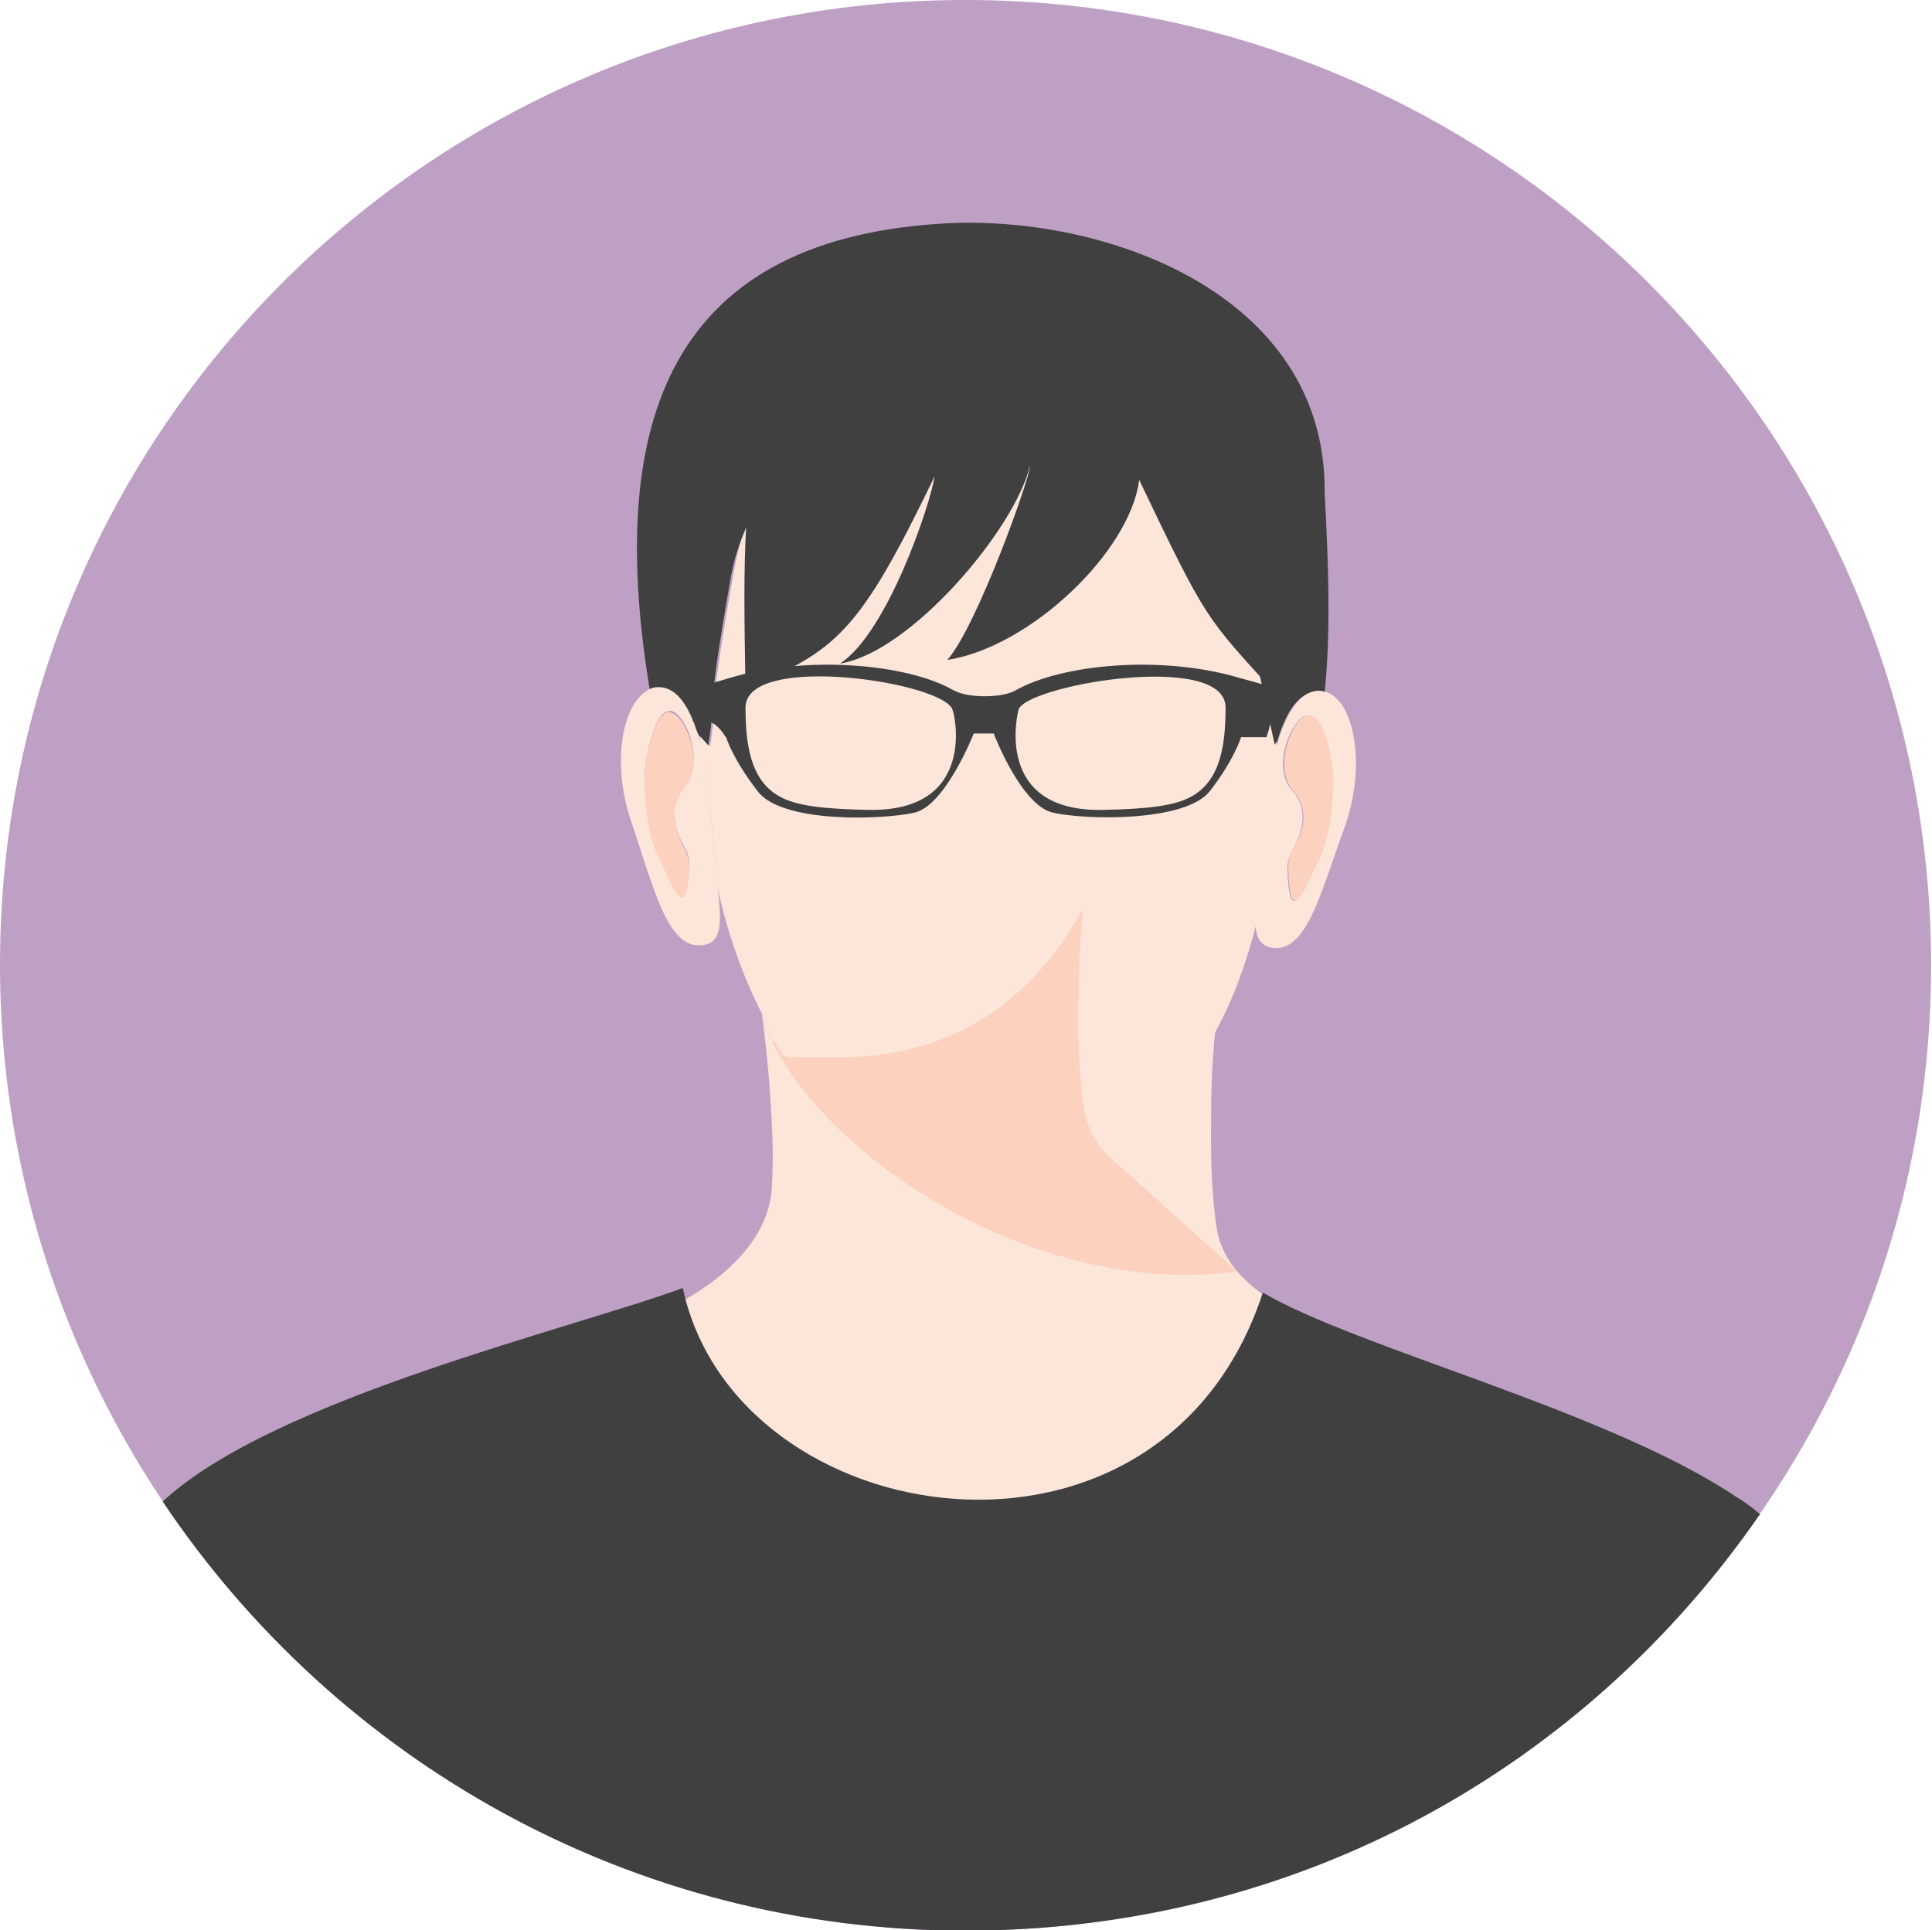
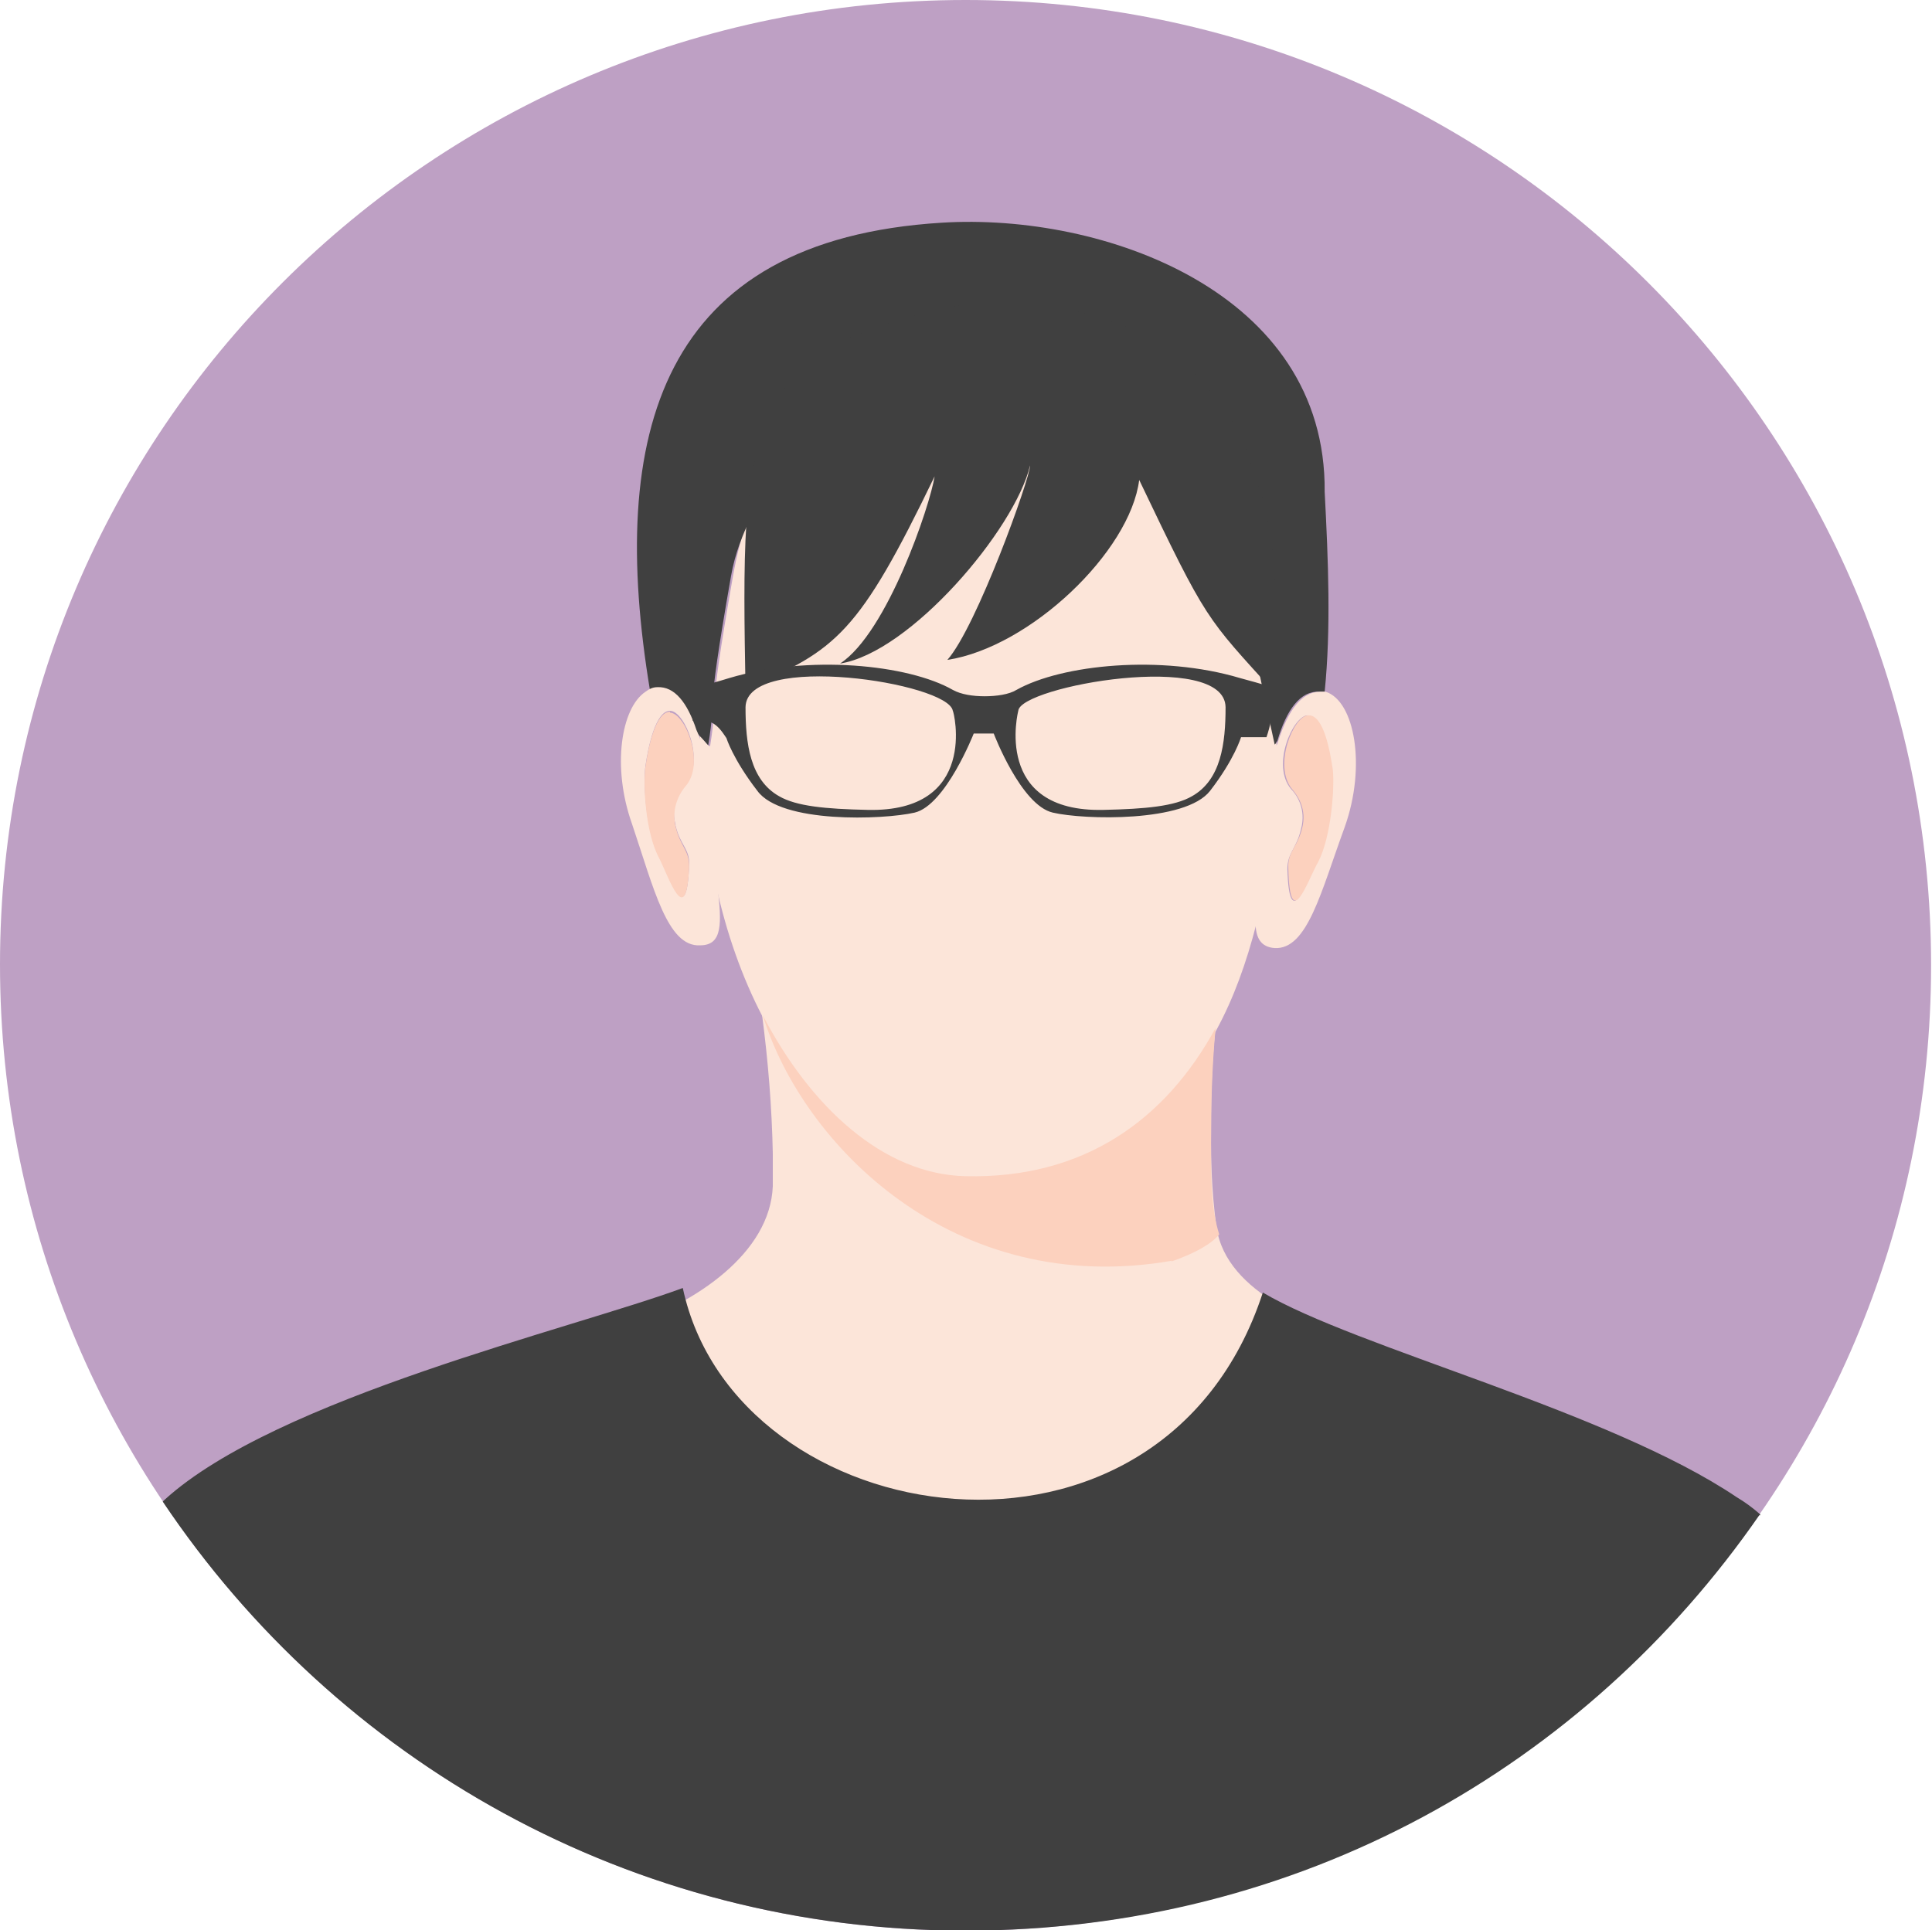
<svg xmlns="http://www.w3.org/2000/svg" id="Layer_1" version="1.1" viewBox="0 0 212.5 212.3">
  <defs>
    <style>
      .st0 {
-         fill: #bea0c4;
-       }
- 
-       .st0, .st1, .st2, .st3, .st4, .st5 {
-         fill-rule: evenodd;
-       }
- 
-       .st6 {
        fill: #f5f0e4;
      }

      .st1 {
-         fill: #fce5d9;
+         fill: #333533;
+       }
+ 
+       .st1, .st2, .st3, .st4, .st5, .st6 {
+         fill-rule: evenodd;
      }

      .st2 {
-         fill: #404040;
+         fill: #807f7f;
      }

      .st3 {
        fill: #fcd1be;
      }

      .st4 {
-         fill: #333533;
+         fill: #404040;
      }

      .st5 {
-         fill: #807f7f;
+         fill: #bea0c4;
+       }
+ 
+       .st6 {
+         fill: #fce5d9;
      }
    </style>
  </defs>
-   <path class="st0" d="M106.2,0c58.7,0,106.2,47.6,106.2,106.2s-47.6,106.2-106.2,106.2S0,164.8,0,106.1,47.6,0,106.2,0h0Z" />
-   <rect class="st6" x="134.6" y="125.7" />
-   <path class="st4" d="M162.2,154.1c.1,0,.2,0,.3,0-.1,0-.2,0-.3,0h0Z" />
-   <path class="st4" d="M55.8,151.4c.1,0,.2,0,.4-.1-.1,0-.2,0-.4.1h0Z" />
-   <path class="st1" d="M149.7,147.8c-4.8-2.2-14.8-5.3-15.9-12.8-.6-4.2-.6-8.4-.6-9.3,0-4.1,0-8.2.5-12.6-5.4,10.1-14.4,16.6-27.5,16.3-9.1-.2-17.2-7.8-22.4-17.9.7,5.3,1.1,10.4,1.2,15.4,0,.2,0,1.9-.1,3.6-.3,7.4-8.5,12.8-15.8,15.3,18.7,32.5,60.4,33.2,80.6,1.9h0Z" />
-   <path class="st1" d="M106.3,129.6c13,.3,22-6.2,27.5-16.3,1.9-3.5,3.3-7.4,4.4-11.7,0-2.2.7-5.8,1-10.5.2-3.6.7-6.9,1.5-9.5,0,0,0,0,0,0-.1.1-.2.3-.3.4-.6-9.2-3.7-25.1-5-29.1-3-2.4-6.6-7.5-37.7-6.5-3.6-1-13.5,6.5-13.6,6.7-1.1,1.7-2.6,5.2-3.5,10.4-3,17.1-1.5,12.3-2.5,18.6-.2-.1-.6-.6-1.1-1.2,0,.4,0,.8.1,1.2.6,2.5,1,5.5,1.2,8.8.1,2.6.4,4.8.6,6.7,1.1,5,2.8,9.9,5.1,14.3,5.2,10.1,13.3,17.7,22.4,17.9h0Z" />
-   <path class="st2" d="M76.5,80.4c.1.1.2.2.3.4.6.6,1,1.1,1.1,1.2,1-6.3-.5-1.5,2.5-18.6.9-5.2,3.6-8.3,3.5-10.4,0-4.9,49-3.7,49.2-3.6,1.3,3.9,5.3,24.6,7.1,32.5.1-.1.2-.3.3-.4,0,0,0,0,0,0,1-3.4,2.5-5.5,4.6-5.4.2,0,.4,0,.6.1.7-6.9.4-14.4,0-22,.2-22-24.4-30.7-42.1-29.6-31,1.9-36.8,23.2-32.1,51.5,2.8,0,4,2,4.8,4.2h0Z" />
-   <path class="st5" d="M136.9,55.8s0,0,0,.1c0,0,0,0,0-.1h0Z" />
-   <path class="st5" d="M134.2,58.8c.1,0,.2.1.3.2,0,0-.1,0-.3-.2h0Z" />
-   <path class="st5" d="M79.3,70.2s0,0-.1,0c0,0,0,0,.1,0h0Z" />
-   <path class="st1" d="M77.1,81.9c-.1-.6-.3-1.1-.5-1.6-1-3-2.4-4.8-4.3-4.7-.5,0-.9.2-1.3.5-2.7,1.8-3.7,8.3-1.5,14.5,2.4,7.1,3.9,13.6,7.5,13.4,2.5-.1,2.4-2.4,1.9-6.6-.2-1.8-.5-4.1-.6-6.7-.2-3.3-.6-6.3-1.2-8.8h0ZM74.3,90.8c.5,2.2,1.6,2.6,1.5,4.4-.3,7.2-2.1,1.3-3.3-.9-1.4-2.7-1.8-8.1-1.5-10.1.3-2,1.1-6,2.7-6,1.6,0,3.9,5.5,1.7,8.1-.6.7-1.7,2.2-1.1,4.4h0Z" />
-   <path class="st3" d="M73.7,78.3c-1.6,0-2.4,3.9-2.7,6-.3,2,0,7.4,1.5,10.1,1.1,2.2,3,8,3.3.9,0-1.8-1-2.2-1.5-4.4-.5-2.2.6-3.8,1.1-4.4,2.2-2.5-.1-8-1.7-8.1h0Z" />
-   <path class="st1" d="M140.6,81.5s0,0,0,0c-.8,2.6-1.3,5.9-1.5,9.5-.3,4.8-1.1,8.3-1,10.5,0,1.7.6,2.7,2.1,2.8,3.6.2,5.1-6.2,7.7-13.3,2.4-6.7,1.1-13.9-2.1-14.9-.2,0-.4-.1-.6-.1-2-.1-3.5,2-4.6,5.4h0ZM144.9,94.8c-1.2,2.2-3.1,8-3.3.8,0-1.8,1-2.2,1.5-4.4.6-2.2-.5-3.8-1.1-4.4-2.2-2.6.2-8,1.8-8.1,1.6,0,2.4,3.9,2.7,6,.3,2-.2,7.4-1.6,10.1h0Z" />
+   <path class="st5" d="M106.2,0c58.7,0,106.2,47.6,106.2,106.2s-47.6,106.2-106.2,106.2S0,164.8,0,106.1,47.6,0,106.2,0h0Z" />
+   <polygon class="st0" points="134.6 125.7 134.6 125.7 134.6 125.7 134.6 125.7" />
+   <path class="st1" d="M162.2,154.1h.3-.3Z" />
+   <path class="st1" d="M55.8,151.4c0,0,.2,0,.4-.1,0,0-.2,0-.4.1h0Z" />
+   <path class="st6" d="M149.7,147.8c-4.8-2.2-14.8-5.3-15.9-12.8-.6-4.2-.6-8.4-.6-9.3,0-4.1,0-8.2.5-12.6-5.4,10.1-14.4,16.6-27.5,16.3-9.1-.2-17.2-7.8-22.4-17.9.7,5.3,1.1,10.4,1.2,15.4,0,.2,0,1.9,0,3.6-.3,7.4-8.5,12.8-15.8,15.3,18.7,32.5,60.4,33.2,80.6,1.9h0Z" />
+   <path class="st6" d="M106.3,129.6c13,.3,22-6.2,27.5-16.3,1.9-3.5,3.3-7.4,4.4-11.7,0-2.2.7-5.8,1-10.5.2-3.6.7-6.9,1.5-9.5h0c-.1,0-.2.3-.3.4-.6-9.2-3.7-25.1-5-29.1-3-2.4-6.6-7.5-37.7-6.5-3.6-1-13.5,6.5-13.6,6.7-1.1,1.7-2.6,5.2-3.5,10.4-3,17.1-1.5,12.3-2.5,18.6-.2,0-.6-.6-1.1-1.2,0,.4,0,.8,0,1.2.6,2.5,1,5.5,1.2,8.8,0,2.6.4,4.8.6,6.7,1.1,5,2.8,9.9,5.1,14.3,5.2,10.1,13.3,17.7,22.4,17.9h0v-.2Z" />
+   <path class="st4" d="M76.5,80.4c0,0,.2.2.3.4.6.6,1,1.1,1.1,1.2,1-6.3-.5-1.5,2.5-18.6.9-5.2,3.6-8.3,3.5-10.4,0-4.9,49-3.7,49.2-3.6,1.3,3.9,5.3,24.6,7.1,32.5.1,0,.2-.3.3-.4h0c1-3.4,2.5-5.5,4.6-5.4.2,0,.4,0,.6,0,.7-6.9.4-14.4,0-22,.2-22-24.4-30.7-42.1-29.6-31,1.9-36.8,23.2-32.1,51.5,2.8,0,4,2,4.8,4.2h.2Z" />
+   <path class="st2" d="M136.9,55.8h0q0,0,0,0h0Z" />
+   <path class="st2" d="M134.2,58.8c.1,0,.2,0,.3.2,0,0-.1,0-.3-.2h0Z" />
+   <path class="st2" d="M79.3,70.2h0,0Z" />
+   <path class="st6" d="M77.1,81.9c0-.6-.3-1.1-.5-1.6-1-3-2.4-4.8-4.3-4.7-.5,0-.9.2-1.3.5-2.7,1.8-3.7,8.3-1.5,14.5,2.4,7.1,3.9,13.6,7.5,13.4,2.5,0,2.4-2.4,1.9-6.6-.2-1.8-.5-4.1-.6-6.7-.2-3.3-.6-6.3-1.2-8.8h0ZM74.3,90.8c.5,2.2,1.6,2.6,1.5,4.4-.3,7.2-2.1,1.3-3.3-.9-1.4-2.7-1.8-8.1-1.5-10.1s1.1-6,2.7-6,3.9,5.5,1.7,8.1c-.6.7-1.7,2.2-1.1,4.4h0Z" />
+   <path class="st3" d="M73.7,78.3c-1.6,0-2.4,3.9-2.7,6-.3,2,0,7.4,1.5,10.1,1.1,2.2,3,8,3.3.9,0-1.8-1-2.2-1.5-4.4-.5-2.2.6-3.8,1.1-4.4,2.2-2.5,0-8-1.7-8.1h0Z" />
+   <path class="st6" d="M140.6,81.5h0c-.8,2.6-1.3,5.9-1.5,9.5-.3,4.8-1.1,8.3-1,10.5,0,1.7.6,2.7,2.1,2.8,3.6.2,5.1-6.2,7.7-13.3,2.4-6.7,1.1-13.9-2.1-14.9-.2,0-.4,0-.6,0-2,0-3.5,2-4.6,5.4h0ZM144.9,94.8c-1.2,2.2-3.1,8-3.3.8,0-1.8,1-2.2,1.5-4.4.6-2.2-.5-3.8-1.1-4.4-2.2-2.6.2-8,1.8-8.1,1.6,0,2.4,3.9,2.7,6,.3,2-.2,7.4-1.6,10.1h0Z" />
  <path class="st3" d="M143.9,78.7c-1.6,0-3.9,5.5-1.8,8.1.6.7,1.7,2.2,1.1,4.4-.6,2.2-1.6,2.5-1.5,4.4.2,7.2,2.1,1.3,3.3-.8,1.4-2.7,1.8-8,1.6-10.1-.3-2-1-6.1-2.7-6h0Z" />
-   <path class="st3" d="M136.1,139.9c-23.5,3.1-48-14.4-52.3-28.1h0s0,0,0,0h0s0,0,0,0h0s0,0,0,0h0s0,0,0,0h0s0,0,0,0h0s0,0,0,0h0s0,0,0,0h0s0,0,0,0h0s0,0,0,0h0s0,0,0,0h0s0,0,0,0h0s0,0,0,0c0,0,0,.2.1.3h0s0,0,0,0h0s0,0,0,0h0s0,0,0,0h0s0,0,0,0h0s0,0,0,0h0s0,0,0,0h0s0,0,0,0h0s0,0,0,0h0s0,0,0,0h0s0,0,0,0h0s0,0,0,0h0s0,0,0,0h0s0,0,0,0h0s0,0,0,0h0s0,0,0,0h0s0,0,0,0c0,0,0,.1.1.2h0s0,0,0,0h0s0,0,0,0h0s0,0,0,0h0s0,0,0,0h0s0,0,0,0h0s0,0,0,0h0s0,0,0,0h0s0,0,0,0h0s0,0,0,0h0s0,0,0,0h0s0,0,0,0h0s0,0,0,0h0s0,0,0,0h0s0,.2,0,.2h0s0,0,0,0h0s0,0,0,0h0s0,0,0,0h0s0,0,0,0h0s0,0,0,0h0s0,0,0,0h0s0,0,0,0h0s0,0,0,0h0s0,0,0,0h0s0,0,0,0h0s0,0,0,0h0s0,0,0,0h0s0,0,0,0h0s0,0,0,0h0s0,0,0,0h0s0,0,0,0h0s.1.2.1.2h0s0,0,0,0h0s0,0,0,0h0s0,0,0,0h0s0,0,0,0h0s0,0,0,0h0c0,0,0,0,0,0h0s0,0,0,0h0s0,0,0,0h0s0,0,0,0h0s0,0,0,0h0s0,0,0,0h0s0,0,0,0h0s0,0,0,0v.2c.1,0,.1,0,.1,0h0s0,0,0,0h0s0,0,0,0h0s0,0,0,0h0s0,0,0,0h0s0,0,0,0h0s0,0,0,0h0s0,0,0,0h0s0,0,0,0h0s0,0,0,0h0s0,0,0,0h0s0,0,0,0h0s0,0,0,0h0s0,0,0,0h0c0,0,0,.2.1.2h0s0,0,0,0h0s0,0,0,0h0s0,0,0,0h0s0,0,0,0h0s0,0,0,0h0s0,0,0,0h0s0,0,0,0h0s0,0,0,0h0s0,0,0,0h0s0,0,0,0h0s0,0,0,0h0s0,0,0,0h0s0,0,0,0h0s0,0,0,0h0s0,0,0,0h0s0,0,0,0c0,0,0,.1.1.2h0s0,0,0,0h0s0,0,0,0h0s0,0,0,0h0s0,0,0,0h0s0,0,0,0h0s0,0,0,0h0c0,0,0,0,0,0h0s0,0,0,0h0s0,0,0,0h0s0,0,0,0h0s0,0,0,0h0s0,0,0,0v.2c.1,0,.1,0,.1,0h0s0,0,0,0h0s0,0,0,0h0s0,0,0,0h0s0,0,0,0h0s0,0,0,0h0s0,0,0,0h0s0,0,0,0h0s0,0,0,0h0s0,0,0,0h0s0,0,0,0h0s0,0,0,0h0s0,0,0,0h0s0,0,0,0h0s0,0,0,0h0s0,0,0,0h0s0,0,0,0c0,0,0,.1.1.2h0s0,0,0,0h0s0,0,0,0h0s0,0,0,0h0s0,0,0,0h0s0,0,0,0h0s0,0,0,0h0s0,0,0,0h0s0,0,0,0h0s0,0,0,0h0s0,0,0,0h0s0,0,0,0h0s0,0,0,0h0s0,0,0,0h0s0,0,0,0h0s0,0,0,0h0s0,0,0,0h0s0,0,0,0h0s0,0,0,0h0s.1.2.1.2h0s0,0,0,0h0s0,0,0,0h0s0,0,0,0h0s0,0,0,0h0s0,0,0,0h0s0,0,0,0h0s0,0,0,0h0s0,0,0,0h0s0,0,0,0h0s0,0,0,0h0s0,0,0,0h0s0,0,0,0h0s0,0,0,0h0s0,0,0,0h0s0,0,0,0h0s0,0,0,0h0s0,0,0,0h0s0,0,0,0v.2c.1,0,.1,0,.1,0h0s0,0,0,0h0s0,0,0,0h0s0,0,0,0h0s0,0,0,0h0s0,0,0,0h0s0,0,0,0h0s0,0,0,0h0s0,0,0,0h0s0,0,0,0h0s0,0,0,0h0s0,0,0,0h0s0,0,0,0h0s0,0,0,0h0s0,0,0,0h0s0,0,0,0h0s0,0,0,0h0s0,0,0,0h0s0,0,0,0v.2c.1,0,.1,0,.1,0h0s0,0,0,0h0s0,0,0,0h0s0,0,0,0h0s0,0,0,0h0s0,0,0,0h0s0,0,0,0h0s0,0,0,0h0s0,0,0,0h0s0,0,0,0h0s0,0,0,0h0s0,0,0,0h0s0,0,0,0h0s0,0,0,0h0s0,0,0,0h0s0,0,0,0h0s0,0,0,0v.2c.1,0,.2,0,.2,0h0s0,0,0,0h0s0,0,0,0h0s0,0,0,0h0s0,0,0,0h0s0,0,0,0h0s0,0,0,0h0s0,0,0,0h0s0,0,0,0h0s0,0,0,0h0s0,0,0,0h0s0,0,0,0h0s0,0,0,0h0s0,0,0,0h0s0,0,0,0h.1c0,.1,0,.1,0,.1h0s0,0,0,0h0s0,0,0,0h0s0,0,0,0h0s0,0,0,0h0s0,0,0,0h0s0,0,0,0h0c0,0,0,0,0,0h0s0,0,0,0h0s0,0,0,0h0s0,0,0,0h0s0,0,0,0h0s0,0,0,0h0s0,0,0,0h0s.1.1.1.1h0s0,0,0,0h0s0,0,0,0h0s0,0,0,0h0s0,0,0,0h0s0,0,0,0h0s0,0,0,0h0s0,0,0,0h0s0,0,0,0h0s0,0,0,0h0s0,0,0,0h0s0,0,0,0h0s0,0,0,0h0s0,0,0,0h0s0,0,0,0h0s0,0,0,0h0s0,0,0,0h0s0,0,0,0h0s0,0,0,0h0s0,0,0,.1h0s0,0,0,0h0s0,0,0,0h0c0,0,0,0,0,0h0s0,0,0,0h0s0,0,0,0h0s0,0,0,0h0s0,0,0,0h0s0,0,0,0h0s0,0,0,0h0s0,0,0,0h0s0,0,0,0h0s0,0,0,0h0s0,0,0,0h0s0,0,0,0h0s0,0,0,0h0s0,0,0,0c0,0,0,.1.1.2h0s0,0,0,0h0s0,0,0,0h0s0,0,0,0h0s0,0,0,0h0s0,0,0,0h0s0,0,0,0h0s0,0,0,0h0s0,0,0,0h0s0,0,0,0h0s0,0,0,0h0s0,0,0,0h0s0,0,0,0h0s0,0,0,0c0,0,0,0,.1.1h0s0,0,0,0h0s0,0,0,0h0s0,0,0,0h0s0,0,0,0h0s0,0,0,0h0s0,0,0,0h0s0,0,0,0h0s0,0,0,0h0s0,0,0,0h0s0,0,0,0h0s0,0,0,0h0s0,0,0,0h0s0,0,0,0h0s0,0,0,0h0s0,0,0,0h0s0,0,0,0h0s0,0,0,0h0s0,0,0,0h0s0,0,0,0h0s0,0,0,0h0c0,.1,0,.1,0,.1h0s0,0,0,0h0c0,0,.1.2.1.2h0s0,0,0,0h0s0,0,0,0h0s0,0,0,0h0s0,0,0,0h0s.1.1.1.1h0s0,0,0,0h0s0,0,0,0h0c0,0,0,0,0,0h0s0,0,0,0h0s0,0,0,0h0s0,0,0,0h0s0,0,0,0h0s0,0,0,0h0s0,0,0,0h0s0,0,0,0h0s0,0,0,0h0s0,0,0,0h0s0,0,0,0h0s0,0,0,0h0s.1.1.1.1h0s0,0,0,0h0s0,0,0,0h0c0,0,0,0,0,0h0s0,0,0,0h0s0,0,0,0h0s0,0,0,0h0s0,0,0,0h0s0,0,0,0h0s0,0,0,0h0s0,0,0,0h0s0,0,0,0h0s0,0,0,0h0s0,0,0,0h0s0,0,0,0h0s0,0,0,0h0s0,0,0,0h0s0,0,0,0h0s0,0,0,0c0,0,0,0,.1.1h0s0,0,0,0h0c0,0,0,0,0,0h0s0,0,0,0h0s0,0,0,0h0s0,0,0,0h0s0,0,0,0h0s0,0,0,0h0s0,0,0,0h0s0,0,0,0h0s0,0,0,0h0s0,0,0,0h0s0,0,0,0h0s0,0,0,0h0s0,0,0,0h0s0,0,0,0h0s0,0,0,0h0s0,0,0,0h0s0,0,0,0h0s0,0,0,0c0,0,0,0,.1.1h0s0,0,0,0h0c0,0,0,0,0,0h0s0,0,0,0h0s0,0,0,0h0s0,0,0,0h0s0,0,0,0h0s0,0,0,0h0s0,0,0,0h0s0,0,0,0h0s0,0,0,0h0s0,0,0,0h0s0,0,0,0h0s0,0,0,0h0s0,0,0,0h0s0,0,0,0h0s0,0,0,0h0s0,0,0,0h0s0,0,0,0h0s0,0,0,0c0,0,0,0,0,.1h0s0,0,0,0h0s0,0,0,0h0c0,0,0,0,0,0h0s0,0,0,0h0s0,0,0,0h0s0,0,0,0h0s0,0,0,0h0s0,0,0,0h0s0,0,0,0h0s0,0,0,0h0s0,0,0,0h0s0,0,0,0h0s0,0,0,0h0s0,0,0,0h0s0,0,0,0h0s0,0,0,0h0s0,0,0,0h0s0,0,0,0h0s0,0,0,0h0s0,0,0,0h0s0,0,0,0h0s0,0,0,0h0s0,0,0,0h0s0,0,0,0h0s0,0,0,0h0s0,0,0,0h0s0,0,0,0h0s0,0,0,0h0s0,0,0,0h0s0,0,0,0h0s0,0,0,0h0s0,0,0,0h0s0,0,0,0h0s0,0,0,0h0s0,0,0,0h0s0,0,0,0h0s0,0,0,0h0s0,.1,0,.1h0s0,0,0,0h0s0,0,0,0h0s0,0,0,0h0s0,0,0,0h.1c0,.1,0,.1,0,.1h0s0,0,0,0h0s0,0,0,0h0s0,0,0,0h0s0,0,0,0h0s0,0,0,0h0s0,0,0,0h0s0,0,0,0h0s0,0,0,0h0s0,0,0,0h0s0,0,0,0h0s0,0,0,0h0s0,0,0,0h0s0,0,0,0h0s0,0,0,0h0s0,0,0,0h0s0,0,0,0h0s0,0,0,0h0s0,0,0,0h0s0,0,0,0h0s0,0,0,0h0s0,0,0,0h0s0,0,0,0h0s0,0,0,0h0s0,0,0,0h.1c0,.1,0,.1,0,.1h0s0,0,0,0h0s0,0,0,0h0s0,0,0,0h0s0,0,0,0h0s0,0,0,0h0s0,0,0,0h0s0,0,0,0h0s0,0,0,0h0s0,0,0,0h0s0,0,0,0h0s0,0,0,0h0s0,0,0,0h0s0,0,0,0h0s0,0,0,0h0s0,0,0,0h0c0,0,0,0,0,0h0s0,0,0,0h0s0,0,0,0h0s0,0,0,0h0s0,0,0,0h0s0,0,0,0h0s0,0,0,0h0s0,0,0,0h0s0,0,0,0h0s0,0,0,0h0s0,0,0,0h0s0,0,0,0h0s0,0,0,0h0s0,0,0,0h0s0,0,0,0h0s0,0,0,0h0s0,0,0,0h0s0,0,0,0h0s0,0,0,0h0s0,0,0,0h0s0,0,0,0c0,0,0,0,.1,0h0s0,0,0,0h0s0,0,0,0h0s0,0,0,0h0s0,0,0,0h0s0,0,0,0h.1c0,0,0,0,0,0h0s0,0,0,0h0s0,0,0,0h0s0,0,0,0h0s0,0,0,0h0c0,0,0,0,0,0h0s0,0,0,0h0s.1,0,.1,0h0s0,0,0,0h0s0,0,0,0h0s0,0,0,0h0s0,0,0,0h0s0,0,0,0h0s0,0,0,0h0s0,0,0,0h0s0,0,0,0h0s0,0,0,0h0s0,0,0,0h0s0,0,0,0h0s0,0,0,0h0s0,0,0,0h0s0,0,0,0h0s0,0,0,0h0s0,0,0,0h0s0,0,0,0h0s0,0,0,0h0s0,0,0,0h.1c0,0,0,.1,0,.1h0s0,0,0,0h0s0,0,0,0h0s0,0,0,0h0s0,0,0,0h0s0,0,0,0h0s0,0,0,0h0s0,0,0,0h0s0,0,0,0h0s0,0,0,0h0s0,0,0,0h0s0,0,0,0h0s0,0,0,0h0s0,0,0,0h0s0,0,0,0h0c0,0,0,0,0,0h0s0,0,0,0h0s0,0,0,0h0s0,0,0,0h0s0,0,0,0h0s0,0,0,0h0s0,0,0,0h0s0,0,0,0h0s0,0,0,0h0s0,0,0,0h0s0,0,0,0h0s0,0,0,0h0s0,0,0,0h0s0,0,0,0h0s0,0,0,0h0s0,0,0,0h0s0,0,0,0h0s0,0,0,0h0s0,0,0,0h0s0,0,0,0h0s0,0,0,0h0s0,0,0,0h0s0,0,0,0h0s0,0,0,0h0s0,0,0,0h0s0,0,0,0h0s0,0,0,0h0s0,0,0,0h0s0,0,0,0h0s0,0,0,0h0s0,0,0,0h0s0,0,0,0h0s0,0,0,0h0s0,0,0,0h0s0,0,0,0h0s0,0,0,0h0s0,0,0,0h0s0,0,0,0h0s0,0,0,0h0s0,0,0,0h0s0,0,0,0h0s0,0,0,0h0s0,0,0,0h0s0,0,0,0h0s0,0,0,0h0s0,0,0,0h0s0,0,0,0h0s0,0,0,0h0s0,0,0,0h0s0,0,0,0h0s0,0,0,0h0s0,0,0,0h0s0,0,0,0h0s0,0,0,0h0s0,0,0,0h0s0,0,0,0h0s0,0,0,0h0s0,0,0,0h0s0,0,0,0h0s0,0,0,0h0s0,0,0,0h0s0,0,0,0h0s0,0,0,0h0s0,0,0,0h0s0,0,0,0h0s0,0,0,0h0s0,0,0,0h0s0,0,0,0h.1c0,0,0,0,0,0h0s0,0,0,0h0s0,0,0,0h0s0,0,0,0h0s0,0,0,0h0s0,0,0,0h0s0,0,0,0h0s0,0,0,0h0s0,0,0,0h0s0,0,0,0h0s0,0,0,0h0s0,0,0,0h0s0,0,0,0h0s0,0,0,0h0s0,0,0,0h0s0,0,0,0h0s0,0,0,0h0s0,0,0,0h0s0,0,0,0h0s0,0,0,0h0s0,0,0,0h0s0,0,0,0h0s0,0,0,0h0s0,0,0,0h0s0,0,0,0h0s0,0,0,0h0s0,0,0,0h0s0,0,0,0h0s0,0,0,0h0s0,0,0,0h0s0,0,0,0h0s0,0,0,0h0s0,0,0,0h0s0,0,0,0h0s0,0,0,0h0s0,0,0,0h0s0,0,0,0h0s0,0,0,0h0s0,0,0,0h0s0,0,0,0h0s0,0,0,0h0s0,0,0,0h0s0,0,0,0h0s0,0,0,0h0s0,0,0,0h0s0,0,0,0h.1c0,0,0,0,0,0h0s0,0,0,0h0s0,0,0,0h0s0,0,0,0c0,0,0,0,.1,0h0s0,0,0,0h0s0,0,0,0h0s0,0,0,0h0s0,0,0,0h0s0,0,0,0h0s0,0,0,0h0s0,0,0,0h0s0,0,0,0h0s0,0,0,0h0s0,0,0,0h0s0,0,0,0h0s0,0,0,0h0s0,0,0,0h0s0,0,0,0h0s0,0,0,0h0s0,0,0,0h0s0,0,0,0h0s0,0,0,0h0s0,0,0,0h0s0,0,0,0h0s0,0,0,0h0s0,0,0,0h0s0,0,0,0h0s0,0,0,0h0s0,0,0,0h0s0,0,0,0h0s0,0,0,0h0s0,0,0,0h0s0,0,0,0h0s0,0,0,0h0s0,0,0,0h0s0,0,0,0h0s0,0,0,0h0s0,0,0,0h0s0,0,0,0h0s0,0,0,0h0s0,0,0,0h0s0,0,0,0h0s0,0,0,0h0s0,0,0,0h0s0,0,0,0h0s0,0,0,0h0s0,0,0,0h0s0,0,0,0h0s0,0,0,0h0s0,0,0,0h0s0,0,0,0h0s0,0,0,0h0s0,0,0,0h0s0,0,0,0h0s0,0,0,0h0s0,0,0,0h0s0,0,0,0h0s0,0,0,0h0s0,0,0,0h0s0,0,0,0h0s0,0,0,0h0s0,0,0,0h0s0,0,0,0h0s0,0,0,0h0s0,0,0,0h0s0,0,0,0h0s0,0,0,0h0s.2,0,.2,0h0s0,0,0,0h0s0,0,0,0h0s0,0,0,0h0s0,0,0,0h0s0,0,0,0h0s0,0,0,0h0s0,0,0,0c0,0,0,0,0,0h0s0,0,0,0h0s0,0,0,0h0s0,0,0,0h0s0,0,0,0h0s0,0,0,0h0s0,0,0,0h0s0,0,0,0h0s0,0,0,0h0s0,0,0,0h0s0,0,0,0h0s0,0,0,0h0s0,0,0,0h0s0,0,0,0h0s0,0,0,0h0s0,0,0,0h0s0,0,0,0h0s0,0,0,0h0s.1,0,.1,0h0s0,0,0,0h0s0,0,0,0h0s0,0,0,0h0s0,0,0,0h0s0,0,0,0h0s0,0,0,0h0s0,0,0,0h0s.1,0,.1,0h0s0,0,0,0h0s0,0,0,0h0s0,0,0,0h0s0,0,0,0h0s0,0,0,0h0s0,0,0,0h0s0,0,0,0h0s0,0,0,0h0s0,0,0,0h0s0,0,0,0h0s0,0,0,0h0s0,0,0,0h0s0,0,0,0h0s0,0,0,0h0s0,0,0,0h0s0,0,0,0h0s0,0,0,0h0s0,0,0,0h0s0,0,0,0h0s0,0,0,0h0s0,0,0,0h0s0,0,0,0h0s0,0,0,0h0s0,0,0,0h0s0,0,0,0h0s0,0,0,0h0s0,0,0,0h0c0,0,0,0,0,0h0s0,0,0,0h0s0,0,0,0h0s0,0,0,0h0s0,0,0,0h0s0,0,0,0h0s0,0,0,0h0s0,0,0,0h0s0,0,0,0h0s0,0,0,0h0s0,0,0,0h0s0,0,0,0h0s0,0,0,0h0s0,0,0,0h0s0,0,0,0h0s0,0,0,0h0s0,0,0,0h0s0,0,0,0h0s0,0,0,0h0s0,0,0,0h0s0,0,0,0h0s0,0,0,0h0s0,0,0,0h0s0,0,0,0h0s0,0,0,0h0s0,0,0,0h0s0,0,0,0h0s0,0,0,0h0s0,0,0,0h0s0,0,0,0h0s0,0,0,0h0s0,0,0,0h0s0,0,0,0h0s0,0,0,0h0s0,0,0,0h0s0,0,0,0h0s0,0,0,0h0s0,0,0,0h0s0,0,0,0h0s0,0,0,0h0s0,0,0,0h0s0,0,0,0h0s0,0,0,0h0s0,0,0,0h0s0,0,0,0h0s0,0,0,0h0s0,0,0,0h0s0,0,0,0h0s0,0,0,0h0s0,0,0,0h0s0,0,0,0h0s0,0,0,0h0s0,0,0,0h0s0,0,0,0h0s0,0,0,0h0s0,0,0,0h0s0,0,0,0h0s0,0,0,0h0s0,0,0,0h0s0,0,0,0h0s0,0,0,0h0s0,0,0,0h0s0,0,0,0h0s0,0,0,0h0s0,0,0,0h0s0,0,0,0h0s0,0,0,0h0s0,0,0,0h0s0,0,0,0h0s0,0,0,0h0s0,0,0,0h0s0,0,0,0h0s0,0,0,0h0s0,0,0,0h0s0,0,0,0h0s0,0,0,0h0s0,0,0,0h0s0,0,0,0h0s0,0,0,0h0s0,0,0,0h0s0,0,0,0h0s0,0,0,0h0s0,0,0,0h0s0,0,0,0h0s0,0,0,0h0s0,0,0,0h0s0,0,0,0h0s0,0,0,0h0s0,0,0,0h0s0,0,0,0h0s0,0,0,0h.1c0,0,0,0,0,0h0s0,0,0,0h0s0,0,0,0h0s0,0,0,0h0s0,0,0,0h0s0,0,0,0h0s0,0,0,0h0s0,0,0,0h0s0,0,0,0h0s0,0,0,0h0s0,0,0,0h0s0,0,0,0h0s0,0,0,0h0s0,0,0,0h0s0,0,0,0h0s0,0,0,0h0s0,0,0,0h0s0,0,0,0h0s0,0,0,0h0s0,0,0,0h0s.2,0,.2,0h0s0,0,0,0h0s0,0,0,0h0s0,0,0,0h0s0,0,0,0h0s0,0,0,0h0s0,0,0,0h0s0,0,0,0h0s0,0,0,0h0s0,0,0,0h0s0,0,0,0h0s0,0,0,0h0s0,0,0,0h0s0,0,0,0h0s0,0,0,0h0s0,0,0,0h0s0,0,0,0h0s0,0,0,0h0s0,0,0,0h0s0,0,0,0h0s0,0,0,0h0s0,0,0,0h0s0,0,0,0h0s0,0,0,0h0s0,0,0,0h0s0,0,0,0h0s0,0,0,0h0s0,0,0,0h0s0,0,0,0h0s0,0,0,0h0s0,0,0,0h0s0,0,0,0h0s0,0,0,0h0s0,0,0,0h0s0,0,0,0h0s0,0,0,0h0s0,0,0,0h0s0,0,0,0h0s.1,0,.1,0h0s0,0,0,0h0s0,0,0,0h0s0,0,0,0h0s0,0,0,0h0s0,0,0,0h0s0,0,0,0h0s0,0,0,0h0s0,0,0,0h0s0,0,0,0h0s0,0,0,0h0s0,0,0,0h0s0,0,0,0h0s0,0,0,0h0s0,0,0,0h0s0,0,0,0h0s0,0,0,0h0s0,0,0,0h0s0,0,0,0h0s0,0,0,0h0s0,0,0,0h0s0,0,0,0h0s0,0,0,0h0s0,0,0,0h0s0,0,0,0h0s0,0,0,0h0s0,0,0,0h0s0,0,.1,0h0s0,0,0,0h0s0,0,0,0h0s0,0,0,0h0s0,0,0,0h0s0,0,0,0h0s0,0,0,0h0s0,0,0,0h0s0,0,0,0h0s0,0,0,0h0s0,0,0,0h0s0,0,0,0h0s0,0,0,0h0s0,0,0,0h0s0,0,0,0h0s0,0,0,0h0s0,0,0,0h0s0,0,0,0h0s0,0,0,0h0s0,0,0,0h0s0,0,0,0h0s0,0,0,0h0s0,0,0,0h0s0,0,0,0h0s0,0,0,0h0s0,0,0,0h0s0,0,0,0h0s0,0,0,0h0s0,0,0,0h0s0,0,0,0h0s0,0,0,0h0s0,0,0,0h0s0,0,0,0h0s0,0,0,0h0s0,0,0,0h0s0,0,0,0h0s0,0,0,0h0s0,0,0,0h.1c0,0,0,0,0,0h0s0,0,0,0h0s0,0,0,0h0s0,0,0,0h0s0,0,0,0h0s0,0,0,0h0s0,0,0,0h0s0,0,0,0h0s0,0,0,0h0s0,0,0,0h0s0,0,0,0h0s0,0,0,0h0s0,0,0,0h0s0,0,0,0h0s0,0,0,0h0s0,0,0,0h0s0,0,0,0h0s0,0,0,0h0s0,0,0,0h0s0,0,0,0h0s0,0,0,0h0s0,0,0,0h0s0,0,0,0h0c0,0,.1,0,.2,0h0s0,0,0,0h0s0,0,0,0h0s0,0,0,0h0s0,0,0,0h0s0,0,0,0h0s0,0,0,0h0s0,0,0,0h0s0,0,0,0h0s0,0,0,0h0s0,0,0,0h0s0,0,0,0h0s0,0,0,0h0s0,0,0,0h0s0,0,0,0h0s0,0,0,0h0s0,0,0,0h0s0,0,0,0h0s0,0,0,0h0s0,0,0,0h0s0,0,0,0h0s0,0,0,0h0s0,0,0,0h0s0,0,0,0h0s0,0,0,0h0s0,0,0,0h0s0,0,0,0h0s0,0,0,0h0s0,0,0,0h0s0,0,0,0c0,0,.1,0,.2,0h0s0,0,0,0h0s0,0,0,0h0s0,0,0,0h0s0,0,0,0h0s0,0,0,0h0s0,0,0,0h0s0,0,0,0h0s0,0,0,0h0s0,0,0,0h0s0,0,0,0h0s0,0,0,0h0s0,0,0,0h0s0,0,0,0h0s0,0,0,0h0s0,0,0,0h0s0,0,0,0h0s0,0,0,0h0s0,0,0,0h0s0,0,0,0h0s0,0,0,0h0s0,0,0,0h0s0,0,0,0h0s0,0,0,0h0c0,0,.1,0,.2,0h0s0,0,0,0h0s0,0,0,0h0s0,0,0,0h0s0,0,0,0h0s0,0,0,0h0s0,0,0,0h0s0,0,0,0h0s0,0,0,0h0s0,0,0,0h0s0,0,0,0h0s0,0,0,0h0s0,0,0,0h0s0,0,0,0h0s0,0,0,0h0s0,0,0,0h0s0,0,0,0h0s0,0,0,0h0s0,0,0,0h0s0,0,0,0h0s0,0,0,0h0s0,0,0,0h0s0,0,0,0h0s0,0,0,0h0s0,0,0,0h0s0,0,0,0h0s0,0,0,0h0s0,0,0,0c0,0,0,0,.1,0h0s0,0,0,0h0s0,0,0,0h0s0,0,0,0h0s0,0,0,0h0s0,0,0,0h0s0,0,0,0h0s0,0,0,0h0s0,0,0,0h0s0,0,0,0h0s0,0,0,0h0s0,0,0,0h0s0,0,0,0h0s0,0,0,0h0s0,0,0,0h0s0,0,0,0h0s0,0,0,0h0s0,0,0,0h0s0,0,0,0h.1s0,0,0,0h0s0,0,0,0h0s0,0,0,0h0s0,0,0,0h0s0,0,0,0h0s0,0,0,0h0s0,0,0,0h0s0,0,0,0h0s0,0,0,0h0s0,0,0,0h0s0,0,0,0h0s0,0,0,0h0s0,0,0,0h0s0,0,0,0h0s0,0,0,0h0s0,0,0,0h0s0,0,0,0h0s0,0,0,0h0s0,0,0,0h0s0,0,0,0h0s0,0,0,0h0s0,0,0,0h0s0,0,0,0h0s0,0,0,0c0,0,.1,0,.2,0h0s0,0,0,0h0s0,0,0,0h0s0,0,0,0h0s0,0,0,0h0s0,0,0,0h0s0,0,0,0h0c0,0,.1,0,.2,0h0s0,0,0,0h0s0,0,0,0h0s0,0,0,0h0s0,0,0,0h0s0,0,0,0h0s0,0,0,0h0s0,0,0,0h0s0,0,0,0h0s0,0,0,0h0s0,0,0,0h0s0,0,0,0h0s0,0,0,0h0s0,0,0,0h0s0,0,0,0h0s0,0,0,0h0s0,0,0,0h0s0,0,0,0h0s0,0,0,0h0s0,0,0,0h0s0,0,0,0h0s0,0,0,0h0s0,0,0,0h0s0,0,0,0h0s0,0,0,0c0,0,.1,0,.2,0h0s0,0,0,0h0s0,0,0,0h0s0,0,0,0h0s0,0,0,0h0s0,0,0,0h0s0,0,0,0h0s0,0,0,0h0s0,0,0,0h0s0,0,0,0h0s0,0,0,0h0s0,0,0,0h0s0,0,0,0h0s0,0,0,0h0s0,0,0,0h0s0,0,0,0h0s0,0,0,0h0s0,0,0,0h0s0,0,0,0h0s0,0,0,0c0,0,.2,0,.2,0h0s0,0,0,0h0s0,0,0,0h0s0,0,0,0h0s0,0,0,0h0s0,0,0,0h0s0,0,0,0h0s0,0,0,0h0s0,0,0,0h0s0,0,0,0h0s0,0,0,0h0s0,0,0,0h0s0,0,0,0h0s0,0,0,0h0s0,0,0,0h0s0,0,0,0h0s0,0,0,0h0s0,0,0,0h0s0,0,0,0h0s0,0,0,0h0s0,0,0,0h0s0,0,0,0h0s0,0,0,0c0,0,.1,0,.2,0h0s0,0,0,0h0s0,0,0,0h0s0,0,0,0h0s0,0,0,0h0s0,0,0,0h0s0,0,0,0h0s0,0,0,0h0s0,0,0,0h0s0,0,0,0h0s0,0,0,0h0s0,0,0,0h0s0,0,0,0h0s0,0,0,0h0s0,0,0,0h0s0,0,0,0h0s0,0,0,0h0s0,0,0,0h0s0,0,0,0h0s0,0,0,0h0s0,0,0,0h0s0,0,0,0h0c.1,0,.3,0,.4,0h0s0,0,0,0h0s0,0,0,0c0,0,.2,0,.3,0h0s0,0,0,0h0s0,0,0,0h0s0,0,0,0h0s0,0,0,0h0s0,0,0,0h0s0,0,0,0h0s0,0,0,0h0s0,0,0,0h0s0,0,0,0h0s0,0,0,0h0s0,0,0,0h0s0,0,0,0h0s0,0,0,0h0s0,0,0,0h0s0,0,0,0h0s0,0,0,0h0s0,0,0,0h0s0,0,0,0h0s0,0,0,0h0s0,0,0,0c.1,0,.3,0,.4,0h0c.1,0,.3,0,.4,0h0c.1,0,.3,0,.4,0,13,.3,22-6.2,27.5-16.3-.4,4.4-.5,8.5-.5,12.6,0,.9,0,5,.6,9.3.3,1.9,1.1,3.5,2.3,4.9h0Z" />
-   <path class="st2" d="M193.6,166.6c-.8-.7-1.6-1.3-2.6-1.9-14.1-9.5-41.8-16.4-52.1-22.5-11.1,34-58,26.7-63.8-.5-12.2,4.5-44.7,12.1-57,23.3,0,0-.1.1-.2.2,19.1,28.5,51.5,47.2,88.3,47.2s68.2-18.1,87.3-45.7h0Z" />
-   <path class="st2" d="M82.1,75.7c9.9-4.1,12.4-6.1,20.7-23.3-.5,3.2-5.2,17.2-10.4,20.6,7.7-1.2,19.2-14.7,20.9-21.8,0,1.4-5.9,17.8-9.1,21.4,9.1-1.4,20.1-11.9,21.1-19.8,7.5,15.7,7.3,15,14.9,23.4,1.8-25.4-5.7-43.1-32.2-43.1-26.7,4.6-26.5,13.6-26,42.8h0Z" />
-   <path class="st2" d="M76.7,75.6c1.4-.4,1.9-.5,3.5-1,8.7-2.6,19.7-1.5,24.6,1.3.9.5,2.2.7,3.5.7,1.3,0,2.7-.2,3.5-.7,5-2.8,15.9-3.9,24.6-1.3,1.1.3,2.2.6,3.2.9.4,1.1.6,3-.3,5.6h-2.8c0,0-.7,2.4-3.4,5.9-2.7,3.5-13.9,3.2-17.3,2.4-3.5-.8-6.5-8.7-6.5-8.7-.8,0-1.3,0-2.2,0,0,0-3.1,7.9-6.5,8.7-3.5.8-14.7,1.2-17.3-2.4-2.7-3.5-3.4-5.8-3.4-5.8-1.1-1.7-1.8-2.1-3.7-1.9-.2-3.3,0-1.1.3-3.7h0ZM112,78.2c.2-2.7,22.7-6.7,22.8-.4,0,4-.5,8-3.7,9.8-1.9,1.1-5.1,1.4-9.7,1.5-12.3.3-9.4-10.9-9.4-10.9h0ZM104.8,78.2c-.5-3.1-22.7-6.5-22.8-.4,0,4,.5,8,3.7,9.8,1.9,1.1,5.1,1.4,9.7,1.5,12.3.3,9.5-10.9,9.4-10.9h0Z" />
+   <path class="st4" d="M193.6,166.6c-.8-.7-1.6-1.3-2.6-1.9-14.1-9.5-41.8-16.4-52.1-22.5-11.1,34-58,26.7-63.8-.5-12.2,4.5-44.7,12.1-57,23.3,0,0-.1.1-.2.2,19.1,28.5,51.5,47.2,88.3,47.2s68.2-18.1,87.3-45.7h.1Z" />
+   <path class="st4" d="M82.1,75.7c9.9-4.1,12.4-6.1,20.7-23.3-.5,3.2-5.2,17.2-10.4,20.6,7.7-1.2,19.2-14.7,20.9-21.8,0,1.4-5.9,17.8-9.1,21.4,9.1-1.4,20.1-11.9,21.1-19.8,7.5,15.7,7.3,15,14.9,23.4,1.8-25.4-5.7-43.1-32.2-43.1-26.7,4.6-26.5,13.6-26,42.8h0v-.2Z" />
+   <path class="st4" d="M76.7,75.6c1.4-.4,1.9-.5,3.5-1,8.7-2.6,19.7-1.5,24.6,1.3.9.5,2.2.7,3.5.7s2.7-.2,3.5-.7c5-2.8,15.9-3.9,24.6-1.3,1.1.3,2.2.6,3.2.9.4,1.1.6,3-.3,5.6h-2.8s-.7,2.4-3.4,5.9-13.9,3.2-17.3,2.4c-3.5-.8-6.5-8.7-6.5-8.7h-2.2s-3.1,7.9-6.5,8.7c-3.5.8-14.7,1.2-17.3-2.4-2.7-3.5-3.4-5.8-3.4-5.8-1.1-1.7-1.8-2.1-3.7-1.9-.2-3.3,0-1.1.3-3.7h.2ZM112,78.2c.2-2.7,22.7-6.7,22.8-.4,0,4-.5,8-3.7,9.8-1.9,1.1-5.1,1.4-9.7,1.5-12.3.3-9.4-10.9-9.4-10.9h0ZM104.8,78.2c-.5-3.1-22.7-6.5-22.8-.4,0,4,.5,8,3.7,9.8,1.9,1.1,5.1,1.4,9.7,1.5,12.3.3,9.5-10.9,9.4-10.9h0Z" />
+   <path class="st3" d="M128.9,138.7c-24.1,4.2-40.7-12.9-45-27,5.2,10,13.2,17.5,22.3,17.7,13,.3,22-6.2,27.5-16.3-.4,4.4-.5,8.5-.5,12.6s0,7.2.9,10.1q-1.3,1.6-5.3,3h.1Z" />
</svg>
